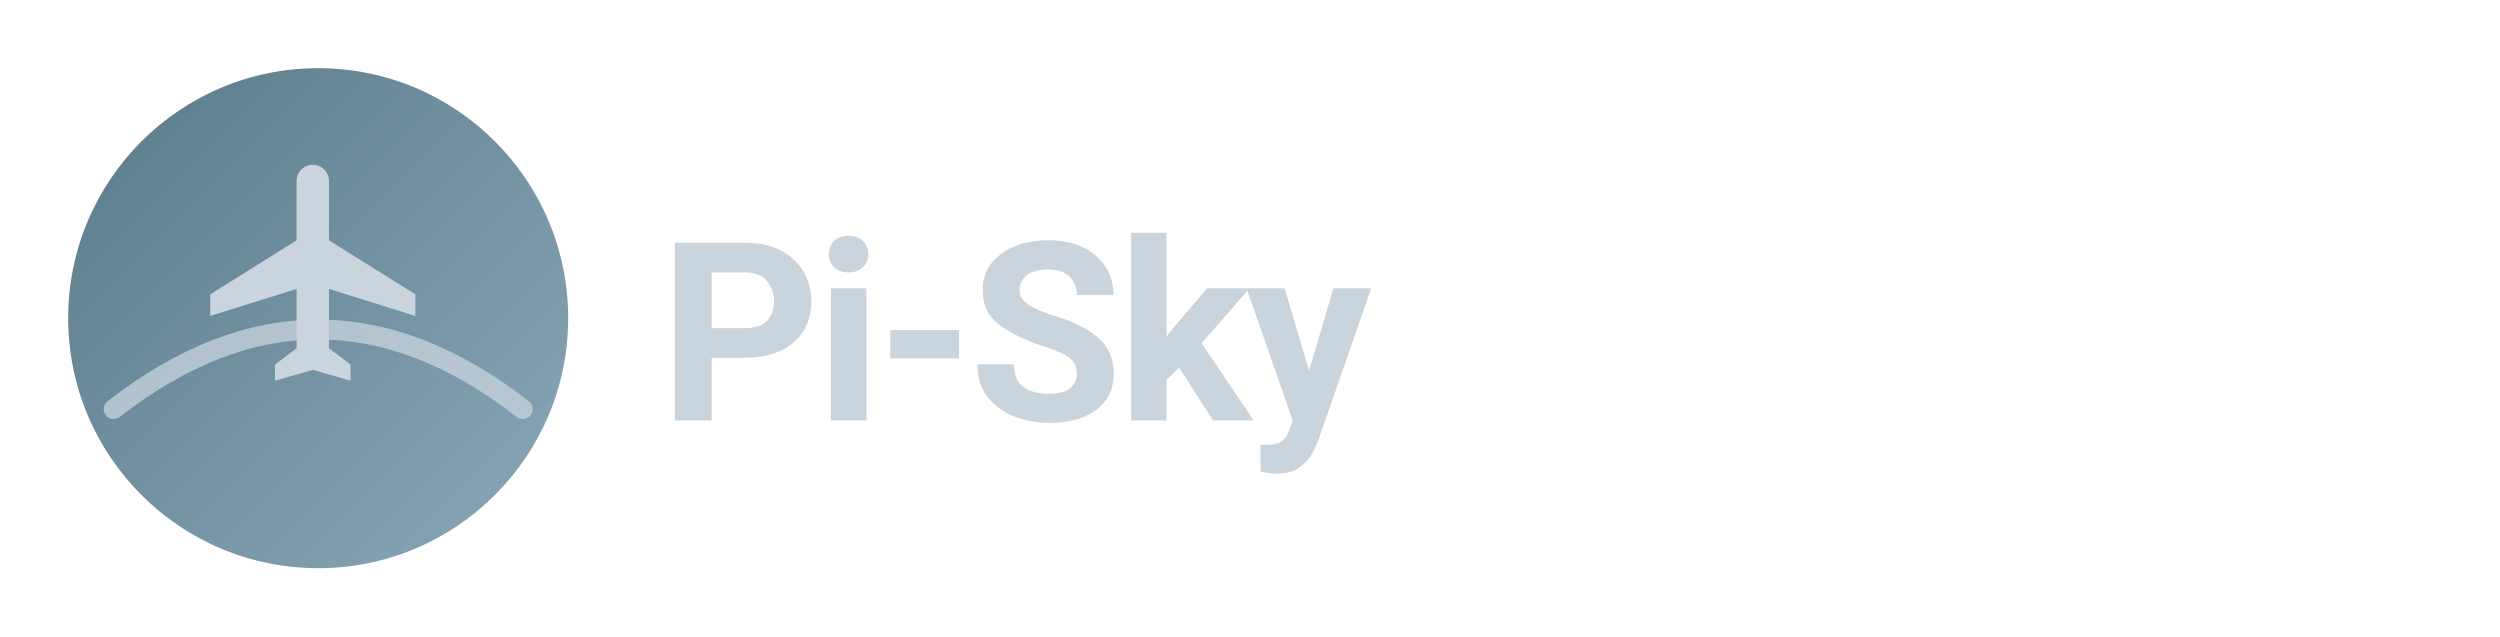
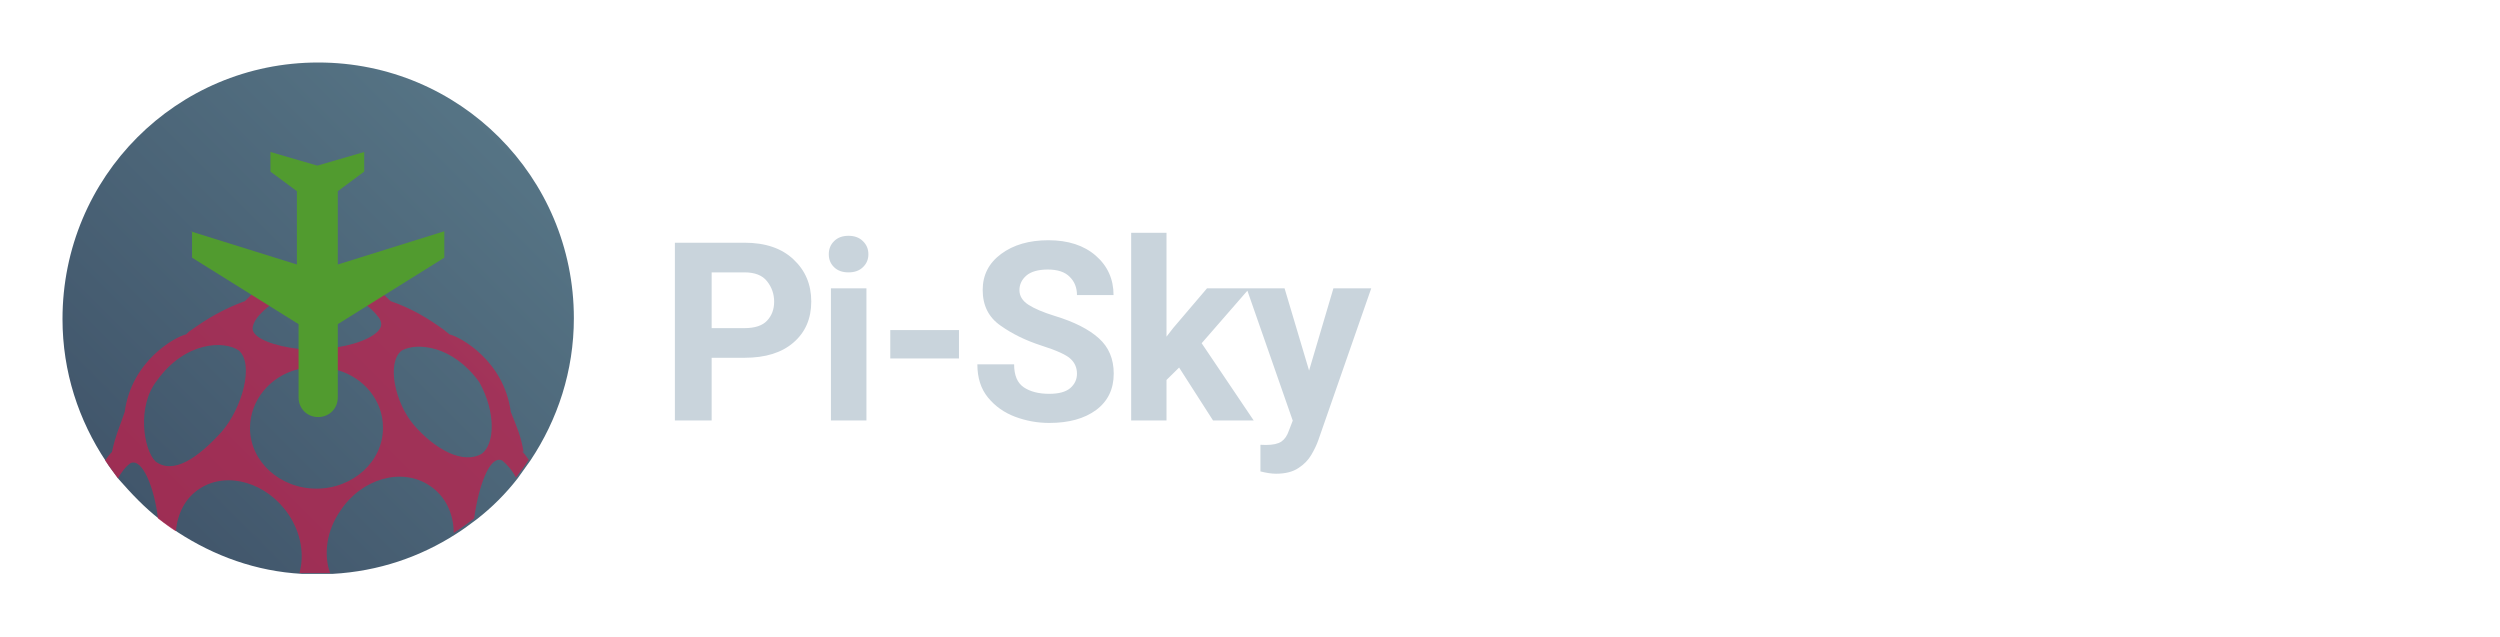
<svg xmlns="http://www.w3.org/2000/svg" viewBox="0 0 220 56" role="img" aria-label="Pi-Sky">
  <defs>
-     <linearGradient id="markBgD" x1="0%" y1="0%" x2="100%" y2="100%">
-       <stop offset="0%" stop-color="#5a7a8a" />
-       <stop offset="100%" stop-color="#8ba8b8" />
+     <style>
+       .logo-d-st0 {
+         fill: #519b2f;
+       }
+ 
+       .logo-d-st1 {
+         fill: url(#logo-d-linear-gradient);
+       }
+ 
+       .logo-d-st2 {
+         fill: #c51d4a;
+         isolation: isolate;
+         opacity: .7;
+       }
+     </style>
+     <linearGradient id="logo-d-linear-gradient" x1="2" y1="62" x2="62" y2="2" gradientUnits="userSpaceOnUse">
+       <stop offset="0" stop-color="#3d5066" />
+       <stop offset="1" stop-color="#5a7a8a" />
    </linearGradient>
  </defs>
-   <g transform="translate(4 4)">
-     <circle cx="24" cy="24" r="22" fill="url(#markBgD)" />
-     <path d="M6 32 Q24 18 42 32" fill="none" stroke="#c9d4dc" stroke-width="1.75" stroke-linecap="round" opacity="0.75" />
-     <g fill="#c9d4dc" transform="translate(24 20) scale(0.95) translate(-12 -12)">
-       <path d="M21 16v-2l-8-5V3.5c0-.83-.67-1.5-1.5-1.5S10 2.67 10 3.5V9l-8 5v2l8-2.5V19l-2 1.5V22l3.5-1 3.5 1v-1.5L13 19v-5.5l8 2.5z" />
-     </g>
+   <g transform="translate(4 4) scale(0.75)">
+     <path class="logo-d-st1" d="M62,32c0,6.2-1.9,11.9-5.1,16.7-.5.7-1,1.4-1.5,2.1-1.4,1.8-3,3.4-4.8,4.8-.8.6-1.6,1.2-2.4,1.7-4.2,2.7-9.1,4.4-14.5,4.7-.6,0-1.1,0-1.7,0s-1.3,0-1.9,0c-5.4-.3-10.3-2.1-14.6-4.9-.7-.5-1.5-1-2.1-1.5-1.8-1.4-3.3-3-4.8-4.7-.5-.7-1.1-1.4-1.5-2.1-3.2-4.8-5.1-10.5-5.1-16.7C2,15.4,15.4,2,32,2s30,13.4,30,30Z" />
+     <path class="logo-d-st2" d="M56.1,47.7c-.3-1.9-.9-3.2-1.5-4.7-.8-6-5.9-8.8-7.2-9.1-.2-.2-.4-.3-.6-.5-1.8-1.3-3.7-2.5-6.3-3.4-2.7-2.7-5.6-3.8-8.5-3.8h-.1c-2.9,0-5.8,1-8.5,3.8-2.5.9-4.5,2.1-6.3,3.4-.2.1-.4.3-.6.5-1.3.3-6.4,3.1-7.2,9.1-.5,1.5-1.1,2.8-1.5,4.7-.3.3-.6.7-.8,1,.5.7,1,1.4,1.5,2.1.4-.7.9-1.4,1.5-1.8,1.4-.6,2.8,3,3.2,6.5.7.5,1.4,1.1,2.1,1.5.2-2.1,1.1-3.9,2.8-5,3.2-2.1,7.9-.7,10.4,3,1.5,2.2,1.9,4.8,1.3,6.9.6,0,1.3,0,1.9,0s1.2,0,1.7,0c-.8-2.2-.4-5,1.2-7.3,2.5-3.8,7.2-5.1,10.4-3,1.9,1.2,2.9,3.3,2.9,5.6.8-.5,1.6-1.1,2.4-1.7.5-3.7,1.8-7.5,3.3-6.8.6.5,1.2,1.2,1.6,2,.5-.7,1.1-1.4,1.5-2.1-.2-.3-.5-.7-.8-1ZM31.8,28.4c3.1-.1,6.2,2,7.2,3.4.3.3.4.7.4.9,0,1.2-2.5,2.3-5.1,2.7-1,.2-1.9.2-2.7.2-.6,0-1.3,0-1.9,0-2.7-.3-5.4-1.2-5.4-2.4,0-.3.2-.8.5-1.2,1.2-1.6,4.1-3.5,7-3.4ZM20.7,45.3c-2.8,3.1-5.7,5.1-7.8,3.5-1.4-1.4-2.2-6.5.2-9.5,3.3-4.6,7.9-4.7,9.6-3.5,1.8,1.6.4,6.7-2,9.5ZM39.6,44.9c0,3.9-3.5,7.1-7.8,7.1-4.3,0-7.8-3.2-7.8-7.1h0c0-3.3,2.4-6.1,5.6-6.9.7-.2,1.4-.3,2.1-.3.9,0,1.8.1,2.6.4,3.1.9,5.3,3.6,5.3,6.7h0ZM51.2,47.9c-2.2,1.3-5.5-.5-8-3.4-2.2-2.6-3.2-7.3-1.4-8.7,1.8-1,6-.6,9.1,3.7,2,3.6,1.8,7.3.3,8.4Z" />
+     <path class="logo-d-st0" d="M17.2,21.8v3.1l12.5,7.8v8.6c0,1.3,1,2.3,2.3,2.3s2.3-1,2.3-2.3v-8.6l12.5-7.8v-3.1l-12.5,3.9v-8.6l3.1-2.3v-2.3l-5.5,1.6-5.5-1.6v2.3l3.1,2.3v8.6l-12.5-3.9Z" />
  </g>
  <text x="58" y="37" font-family="system-ui, -apple-system, 'Segoe UI', Roboto, Ubuntu, sans-serif" font-size="22" font-weight="700" fill="#c9d4dc" letter-spacing="-0.02em">Pi-Sky</text>
</svg>
